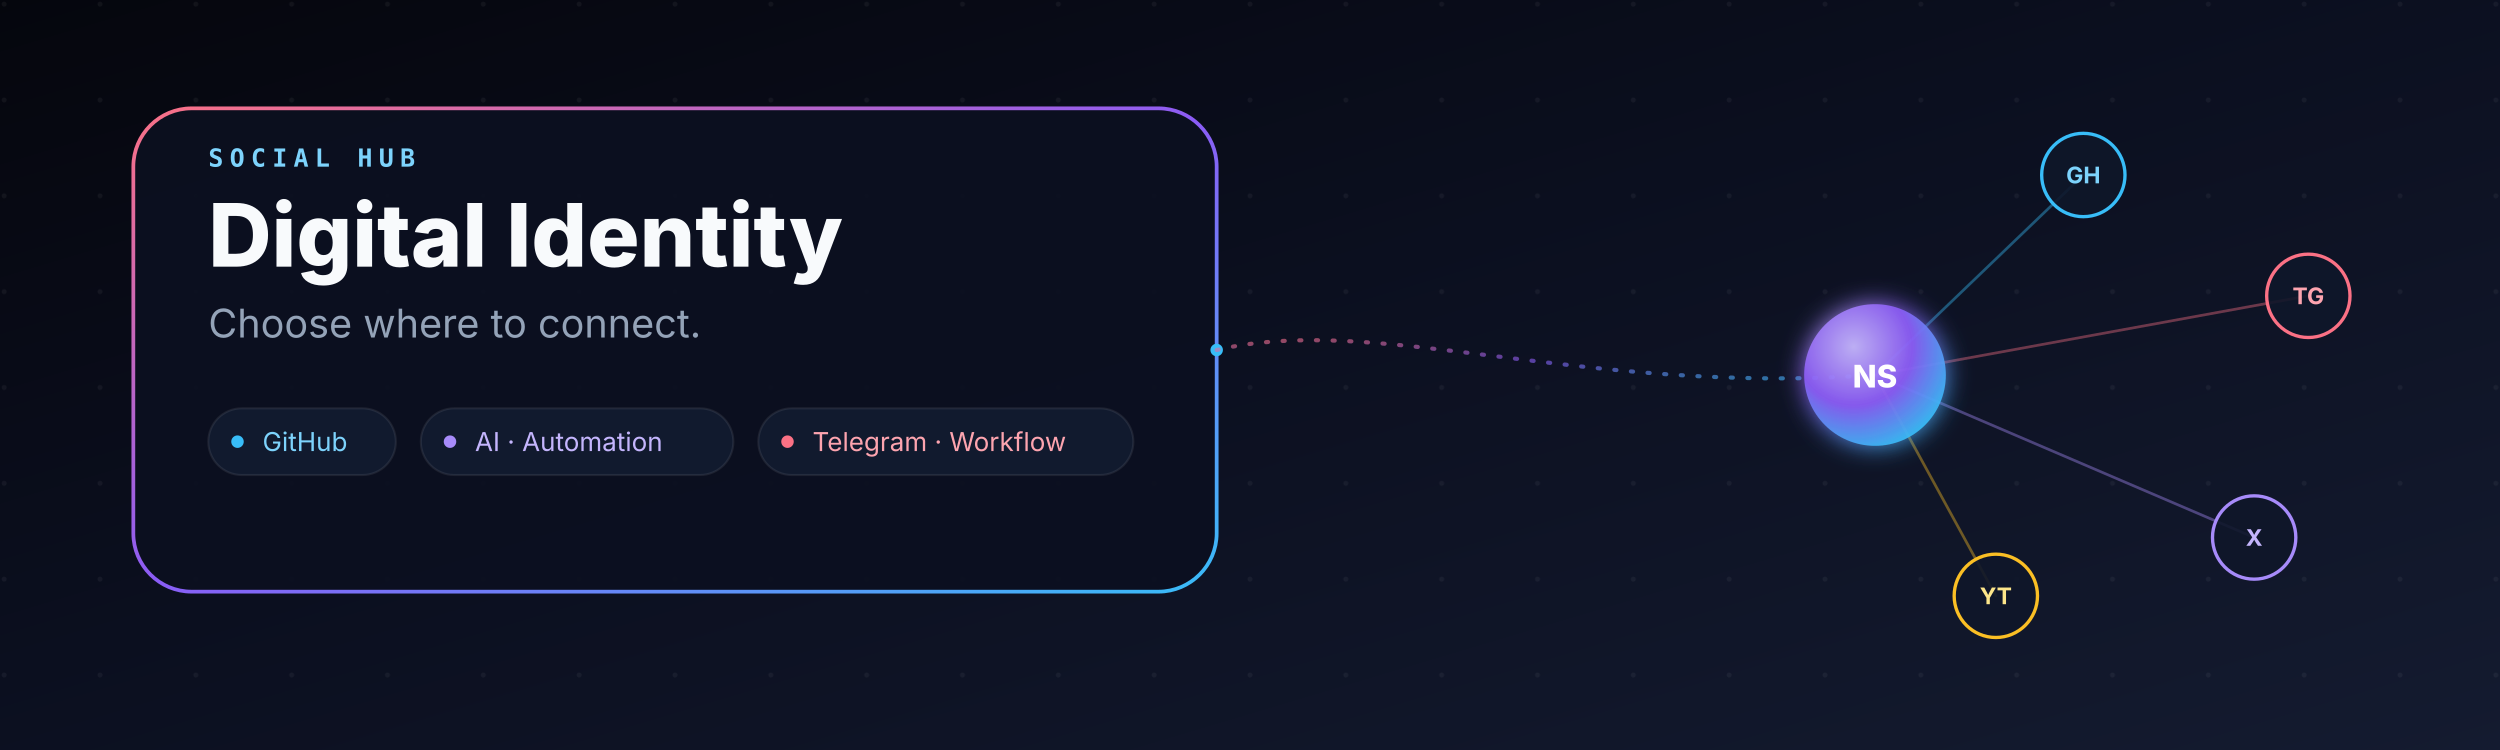
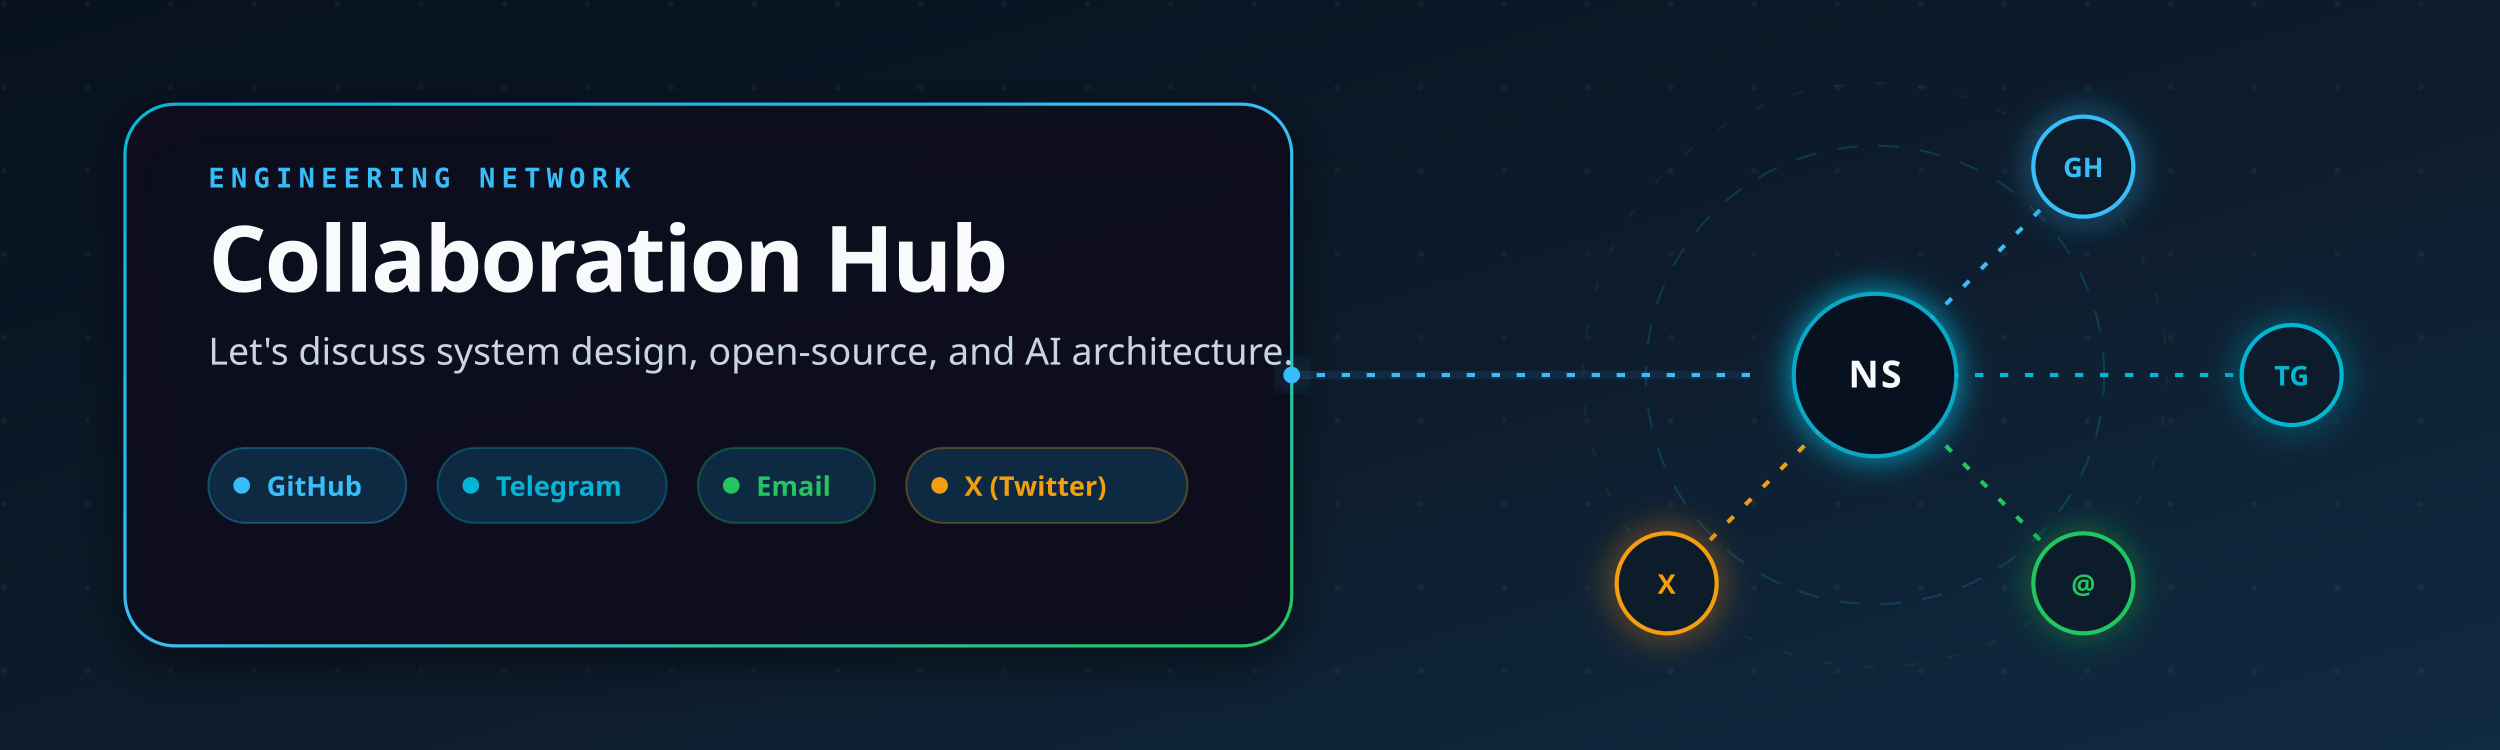
<svg xmlns="http://www.w3.org/2000/svg" viewBox="0 0 1200 360" width="1200" height="360">
  <defs>
-     <linearGradient id="bg" x1="0" y1="0" x2="1" y2="1">
-       <stop offset="0%" stop-color="#05060d" />
-       <stop offset="45%" stop-color="#0b0f1f" />
-       <stop offset="100%" stop-color="#141b30" />
+     <linearGradient id="sb-bg" x1="0" y1="0" x2="1" y2="1">
+       <stop offset="0%" stop-color="#07111F" />
+       <stop offset="50%" stop-color="#0D1B2A" />
+       <stop offset="100%" stop-color="#102A43" />
    </linearGradient>
-     <linearGradient id="borderGrad" x1="0" y1="0" x2="1" y2="1">
-       <stop offset="0%" stop-color="#fb7185" />
-       <stop offset="50%" stop-color="#8b5cf6" />
-       <stop offset="100%" stop-color="#38bdf8" />
+     <linearGradient id="sb-borderGrad" x1="0" y1="0" x2="1" y2="1">
+       <stop offset="0%" stop-color="#06B6D4" />
+       <stop offset="50%" stop-color="#38BDF8" />
+       <stop offset="100%" stop-color="#22C55E" />
    </linearGradient>
-     <radialGradient id="hubGrad" cx="35%" cy="30%" r="75%">
-       <stop offset="0%" stop-color="#c4b5fd" />
-       <stop offset="55%" stop-color="#8b5cf6" />
-       <stop offset="100%" stop-color="#38bdf8" />
+     <radialGradient id="sb-hubGrad" cx="50%" cy="50%" r="50%">
+       <stop offset="0%" stop-color="#38BDF8" />
+       <stop offset="100%" stop-color="#06B6D4" />
    </radialGradient>
-     <pattern id="dotgrid" width="46" height="46" patternUnits="userSpaceOnUse">
-       <circle cx="2" cy="2" r="1.2" fill="#ffffff" opacity="0.05" />
+     <pattern id="sb-dotgrid" width="40" height="40" patternUnits="userSpaceOnUse">
+       <circle cx="2" cy="2" r="1.5" fill="#F8FAFC" opacity="0.04" />
    </pattern>
-     <filter id="glow" x="-60%" y="-60%" width="220%" height="220%">
-       <feGaussianBlur stdDeviation="6" result="blur" />
+     <filter id="sb-glow" x="-60%" y="-60%" width="220%" height="220%">
+       <feGaussianBlur stdDeviation="8" result="blur" />
      <feMerge>
        <feMergeNode in="blur" />
        <feMergeNode in="SourceGraphic" />
      </feMerge>
    </filter>
+     <filter id="sb-card-shadow" x="-20%" y="-20%" width="140%" height="140%">
+       <feDropShadow dx="0" dy="8" stdDeviation="12" flood-color="#000000" flood-opacity="0.6" />
+     </filter>
  </defs>
-   <rect width="1200" height="360" fill="url(#bg)" />
-   <rect width="1200" height="360" fill="url(#dotgrid)" />
-   <rect x="64" y="52" width="520" height="232" rx="28" fill="#0b1020" fill-opacity="0.92" stroke="url(#borderGrad)" stroke-width="1.8" />
-   <text x="100" y="80" font-family="'JetBrains Mono', Consolas, monospace" font-size="12" letter-spacing="3" font-weight="600" fill="#7dd3fc">SOCIAL HUB</text>
-   <text x="100" y="128" font-family="Inter, 'Segoe UI', Arial, sans-serif" font-size="42" font-weight="800" fill="#f8fafc">Digital Identity</text>
-   <text x="100" y="162" font-family="Inter, 'Segoe UI', Arial, sans-serif" font-size="19" fill="#94a3b8">Choose where to connect.</text>
-   <g transform="translate(100, 196)">
-     <rect x="0" y="0" width="90" height="32" rx="16" fill="#111a2e" stroke="#ffffff" stroke-opacity="0.08" />
-     <circle cx="14" cy="16" r="3" fill="#38bdf8" />
-     <text x="26" y="20.5" font-family="Inter, Arial, sans-serif" font-size="12.5" fill="#7dd3fc">GitHub</text>
-     <rect x="102" y="0" width="150" height="32" rx="16" fill="#111a2e" stroke="#ffffff" stroke-opacity="0.08" />
-     <circle cx="116" cy="16" r="3" fill="#a78bfa" />
-     <text x="128" y="20.5" font-family="Inter, Arial, sans-serif" font-size="12.5" fill="#c4b5fd">AI · Automation</text>
-     <rect x="264" y="0" width="180" height="32" rx="16" fill="#111a2e" stroke="#ffffff" stroke-opacity="0.08" />
-     <circle cx="278" cy="16" r="3" fill="#fb7185" />
-     <text x="290" y="20.5" font-family="Inter, Arial, sans-serif" font-size="12.5" fill="#fda4af">Telegram · Workflow</text>
+   <style>
+     @keyframes sb-pulse {
+       0%, 100% { opacity: 0.4; transform: scale(1); }
+       50% { opacity: 1; transform: scale(1.1); }
+     }
+     @keyframes sb-flow {
+       0% { stroke-dashoffset: 40; }
+       100% { stroke-dashoffset: 0; }
+     }
+     @keyframes sb-orbit {
+       0% { transform: rotate(0deg); }
+       100% { transform: rotate(360deg); }
+     }
+     .sb-pulse-node { animation: sb-pulse 2.5s ease-in-out infinite; transform-origin: center; }
+     .sb-flow-line { stroke-dasharray: 4 8; animation: sb-flow 2s linear infinite; }
+     .sb-orbit-ring { animation: sb-orbit 20s linear infinite; transform-origin: 900px 180px; }
+     .sb-delay-1 { animation-delay: 0.5s; }
+     .sb-delay-2 { animation-delay: 1.0s; }
+     .sb-delay-3 { animation-delay: 1.5s; }
+   </style>
+   <rect width="1200" height="360" fill="url(#sb-bg)" />
+   <rect width="1200" height="360" fill="url(#sb-dotgrid)" />
+   <g filter="url(#sb-card-shadow)">
+     <rect x="60" y="50" width="560" height="260" rx="24" fill="#07111F" fill-opacity="0.9" stroke="url(#sb-borderGrad)" stroke-width="1.5" />
+     <text x="100" y="90" font-family="monospace" font-size="13" letter-spacing="3" font-weight="700" fill="#38BDF8">ENGINEERING NETWORK</text>
+     <text x="100" y="140" font-family="system-ui, sans-serif" font-size="44" font-weight="800" fill="#F8FAFC" letter-spacing="-1">Collaboration Hub</text>
+     <text x="100" y="175" font-family="system-ui, sans-serif" font-size="18" fill="#CBD5E1">Let's discuss system design, open-source, and AI architecture.</text>
+     <g transform="translate(100, 215)" font-family="system-ui, sans-serif" font-size="13" font-weight="600">
+       <rect x="0" y="0" width="95" height="36" rx="18" fill="#102A43" stroke="#38BDF8" stroke-opacity="0.3" />
+       <circle cx="16" cy="18" r="4" fill="#38BDF8" class="sb-pulse-node" />
+       <text x="28" y="23" fill="#38BDF8">GitHub</text>
+       <rect x="110" y="0" width="110" height="36" rx="18" fill="#102A43" stroke="#06B6D4" stroke-opacity="0.3" />
+       <circle cx="126" cy="18" r="4" fill="#06B6D4" class="sb-pulse-node sb-delay-1" />
+       <text x="138" y="23" fill="#06B6D4">Telegram</text>
+       <rect x="235" y="0" width="85" height="36" rx="18" fill="#102A43" stroke="#22C55E" stroke-opacity="0.3" />
+       <circle cx="251" cy="18" r="4" fill="#22C55E" class="sb-pulse-node sb-delay-2" />
+       <text x="263" y="23" fill="#22C55E">Email</text>
+       <rect x="335" y="0" width="135" height="36" rx="18" fill="#102A43" stroke="#F59E0B" stroke-opacity="0.3" />
+       <circle cx="351" cy="18" r="4" fill="#F59E0B" class="sb-pulse-node sb-delay-3" />
+       <text x="363" y="23" fill="#F59E0B">X (Twitter)</text>
+     </g>
  </g>
-   <circle cx="584" cy="168" r="3" fill="#38bdf8" />
-   <path d="M584 168 C660 150 760 190 900 180" fill="none" stroke="url(#borderGrad)" stroke-width="2" stroke-dasharray="1 7" stroke-linecap="round" opacity="0.6" />
-   <line x1="900" y1="180" x2="1000" y2="84" stroke="#38bdf8" stroke-width="1.3" opacity="0.4" stroke-linecap="round" />
-   <line x1="900" y1="180" x2="1108" y2="142" stroke="#fb7185" stroke-width="1.3" opacity="0.4" stroke-linecap="round" />
-   <line x1="900" y1="180" x2="1082" y2="258" stroke="#a78bfa" stroke-width="1.3" opacity="0.4" stroke-linecap="round" />
-   <line x1="900" y1="180" x2="958" y2="286" stroke="#fbbf24" stroke-width="1.3" opacity="0.4" stroke-linecap="round" />
-   <circle cx="900" cy="180" r="34" fill="url(#hubGrad)" filter="url(#glow)" opacity="0.95" />
-   <text x="900" y="186" font-family="Inter, Arial, sans-serif" font-size="15" font-weight="800" fill="#ffffff" text-anchor="middle">NS</text>
-   <circle cx="1000" cy="84" r="20" fill="#0f172a" fill-opacity="0.9" stroke="#38bdf8" stroke-width="1.6" />
-   <text x="1000" y="88" font-family="Inter, Arial, sans-serif" font-size="11" font-weight="700" fill="#7dd3fc" text-anchor="middle">GH</text>
-   <circle cx="1108" cy="142" r="20" fill="#0f172a" fill-opacity="0.9" stroke="#fb7185" stroke-width="1.6" />
-   <text x="1108" y="146" font-family="Inter, Arial, sans-serif" font-size="11" font-weight="700" fill="#fda4af" text-anchor="middle">TG</text>
-   <circle cx="1082" cy="258" r="20" fill="#0f172a" fill-opacity="0.9" stroke="#a78bfa" stroke-width="1.6" />
-   <text x="1082" y="262" font-family="Inter, Arial, sans-serif" font-size="11" font-weight="700" fill="#c4b5fd" text-anchor="middle">X</text>
-   <circle cx="958" cy="286" r="20" fill="#0f172a" fill-opacity="0.9" stroke="#fbbf24" stroke-width="1.6" />
-   <text x="958" y="290" font-family="Inter, Arial, sans-serif" font-size="11" font-weight="700" fill="#fde68a" text-anchor="middle">YT</text>
+   <path d="M620 180 Q 760 180 840 180" fill="none" stroke="#102A43" stroke-width="4" />
+   <path d="M620 180 Q 760 180 840 180" fill="none" stroke="#38BDF8" stroke-width="2" class="sb-flow-line" />
+   <circle cx="620" cy="180" r="4" fill="#38BDF8" filter="url(#sb-glow)" class="sb-pulse-node" />
+   <circle cx="900" cy="180" r="110" fill="none" stroke="#06B6D4" stroke-width="1" opacity="0.2" stroke-dasharray="10 10" class="sb-orbit-ring" />
+   <circle cx="900" cy="180" r="140" fill="none" stroke="#22C55E" stroke-width="1" opacity="0.1" stroke-dasharray="5 15" class="sb-orbit-ring" style="animation-direction: reverse; animation-duration: 30s;" />
+   <line x1="900" y1="180" x2="1000" y2="80" stroke="#38BDF8" stroke-width="2" class="sb-flow-line" />
+   <line x1="900" y1="180" x2="1100" y2="180" stroke="#06B6D4" stroke-width="2" class="sb-flow-line sb-delay-1" />
+   <line x1="900" y1="180" x2="1000" y2="280" stroke="#22C55E" stroke-width="2" class="sb-flow-line sb-delay-2" />
+   <line x1="900" y1="180" x2="800" y2="280" stroke="#F59E0B" stroke-width="2" class="sb-flow-line sb-delay-3" />
+   <circle cx="900" cy="180" r="40" fill="url(#sb-hubGrad)" filter="url(#sb-glow)" opacity="0.9" />
+   <circle cx="900" cy="180" r="38" fill="#07111F" />
+   <text x="900" y="186" font-family="system-ui, sans-serif" font-size="18" font-weight="800" fill="#F8FAFC" text-anchor="middle" letter-spacing="1">NS</text>
+   <circle cx="1000" cy="80" r="24" fill="#0D1B2A" stroke="#38BDF8" stroke-width="2" filter="url(#sb-glow)" />
+   <text x="1000" y="85" font-family="system-ui, sans-serif" font-size="13" font-weight="700" fill="#38BDF8" text-anchor="middle">GH</text>
+   <circle cx="1100" cy="180" r="24" fill="#0D1B2A" stroke="#06B6D4" stroke-width="2" filter="url(#sb-glow)" />
+   <text x="1100" y="185" font-family="system-ui, sans-serif" font-size="13" font-weight="700" fill="#06B6D4" text-anchor="middle">TG</text>
+   <circle cx="1000" cy="280" r="24" fill="#0D1B2A" stroke="#22C55E" stroke-width="2" filter="url(#sb-glow)" />
+   <text x="1000" y="285" font-family="system-ui, sans-serif" font-size="13" font-weight="700" fill="#22C55E" text-anchor="middle">@</text>
+   <circle cx="800" cy="280" r="24" fill="#0D1B2A" stroke="#F59E0B" stroke-width="2" filter="url(#sb-glow)" />
+   <text x="800" y="285" font-family="system-ui, sans-serif" font-size="13" font-weight="700" fill="#F59E0B" text-anchor="middle">X</text>
</svg>
